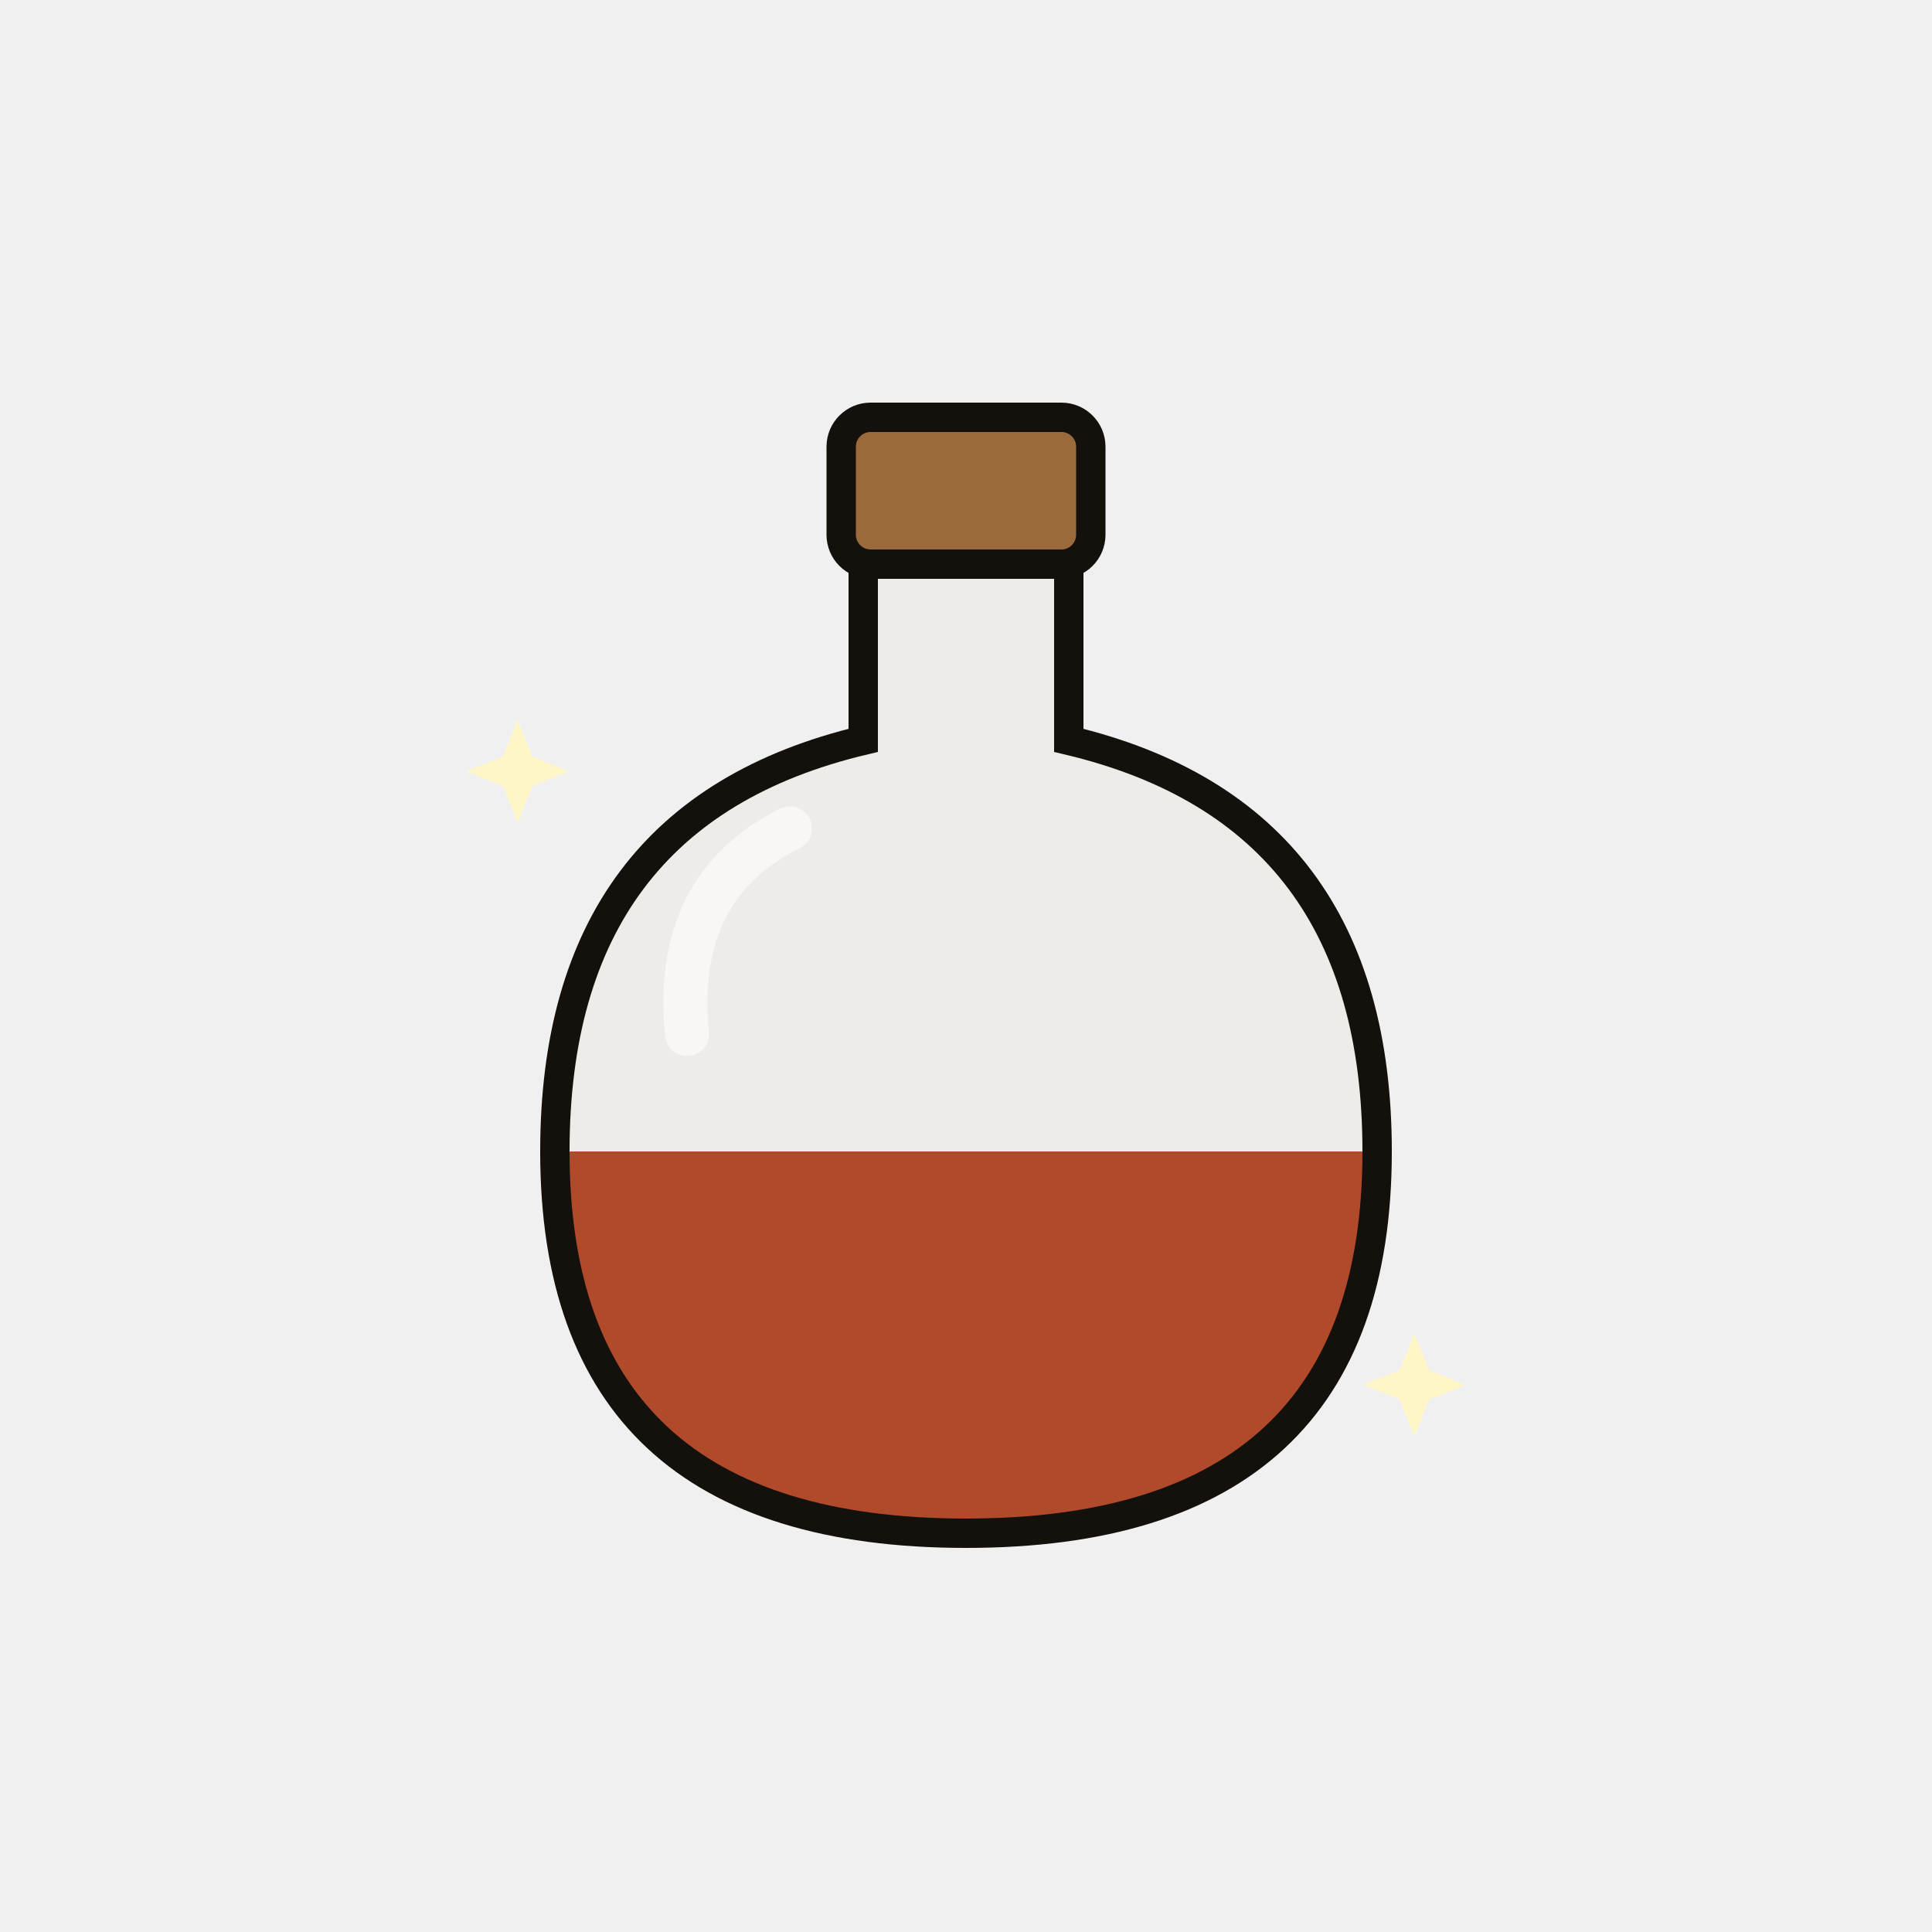
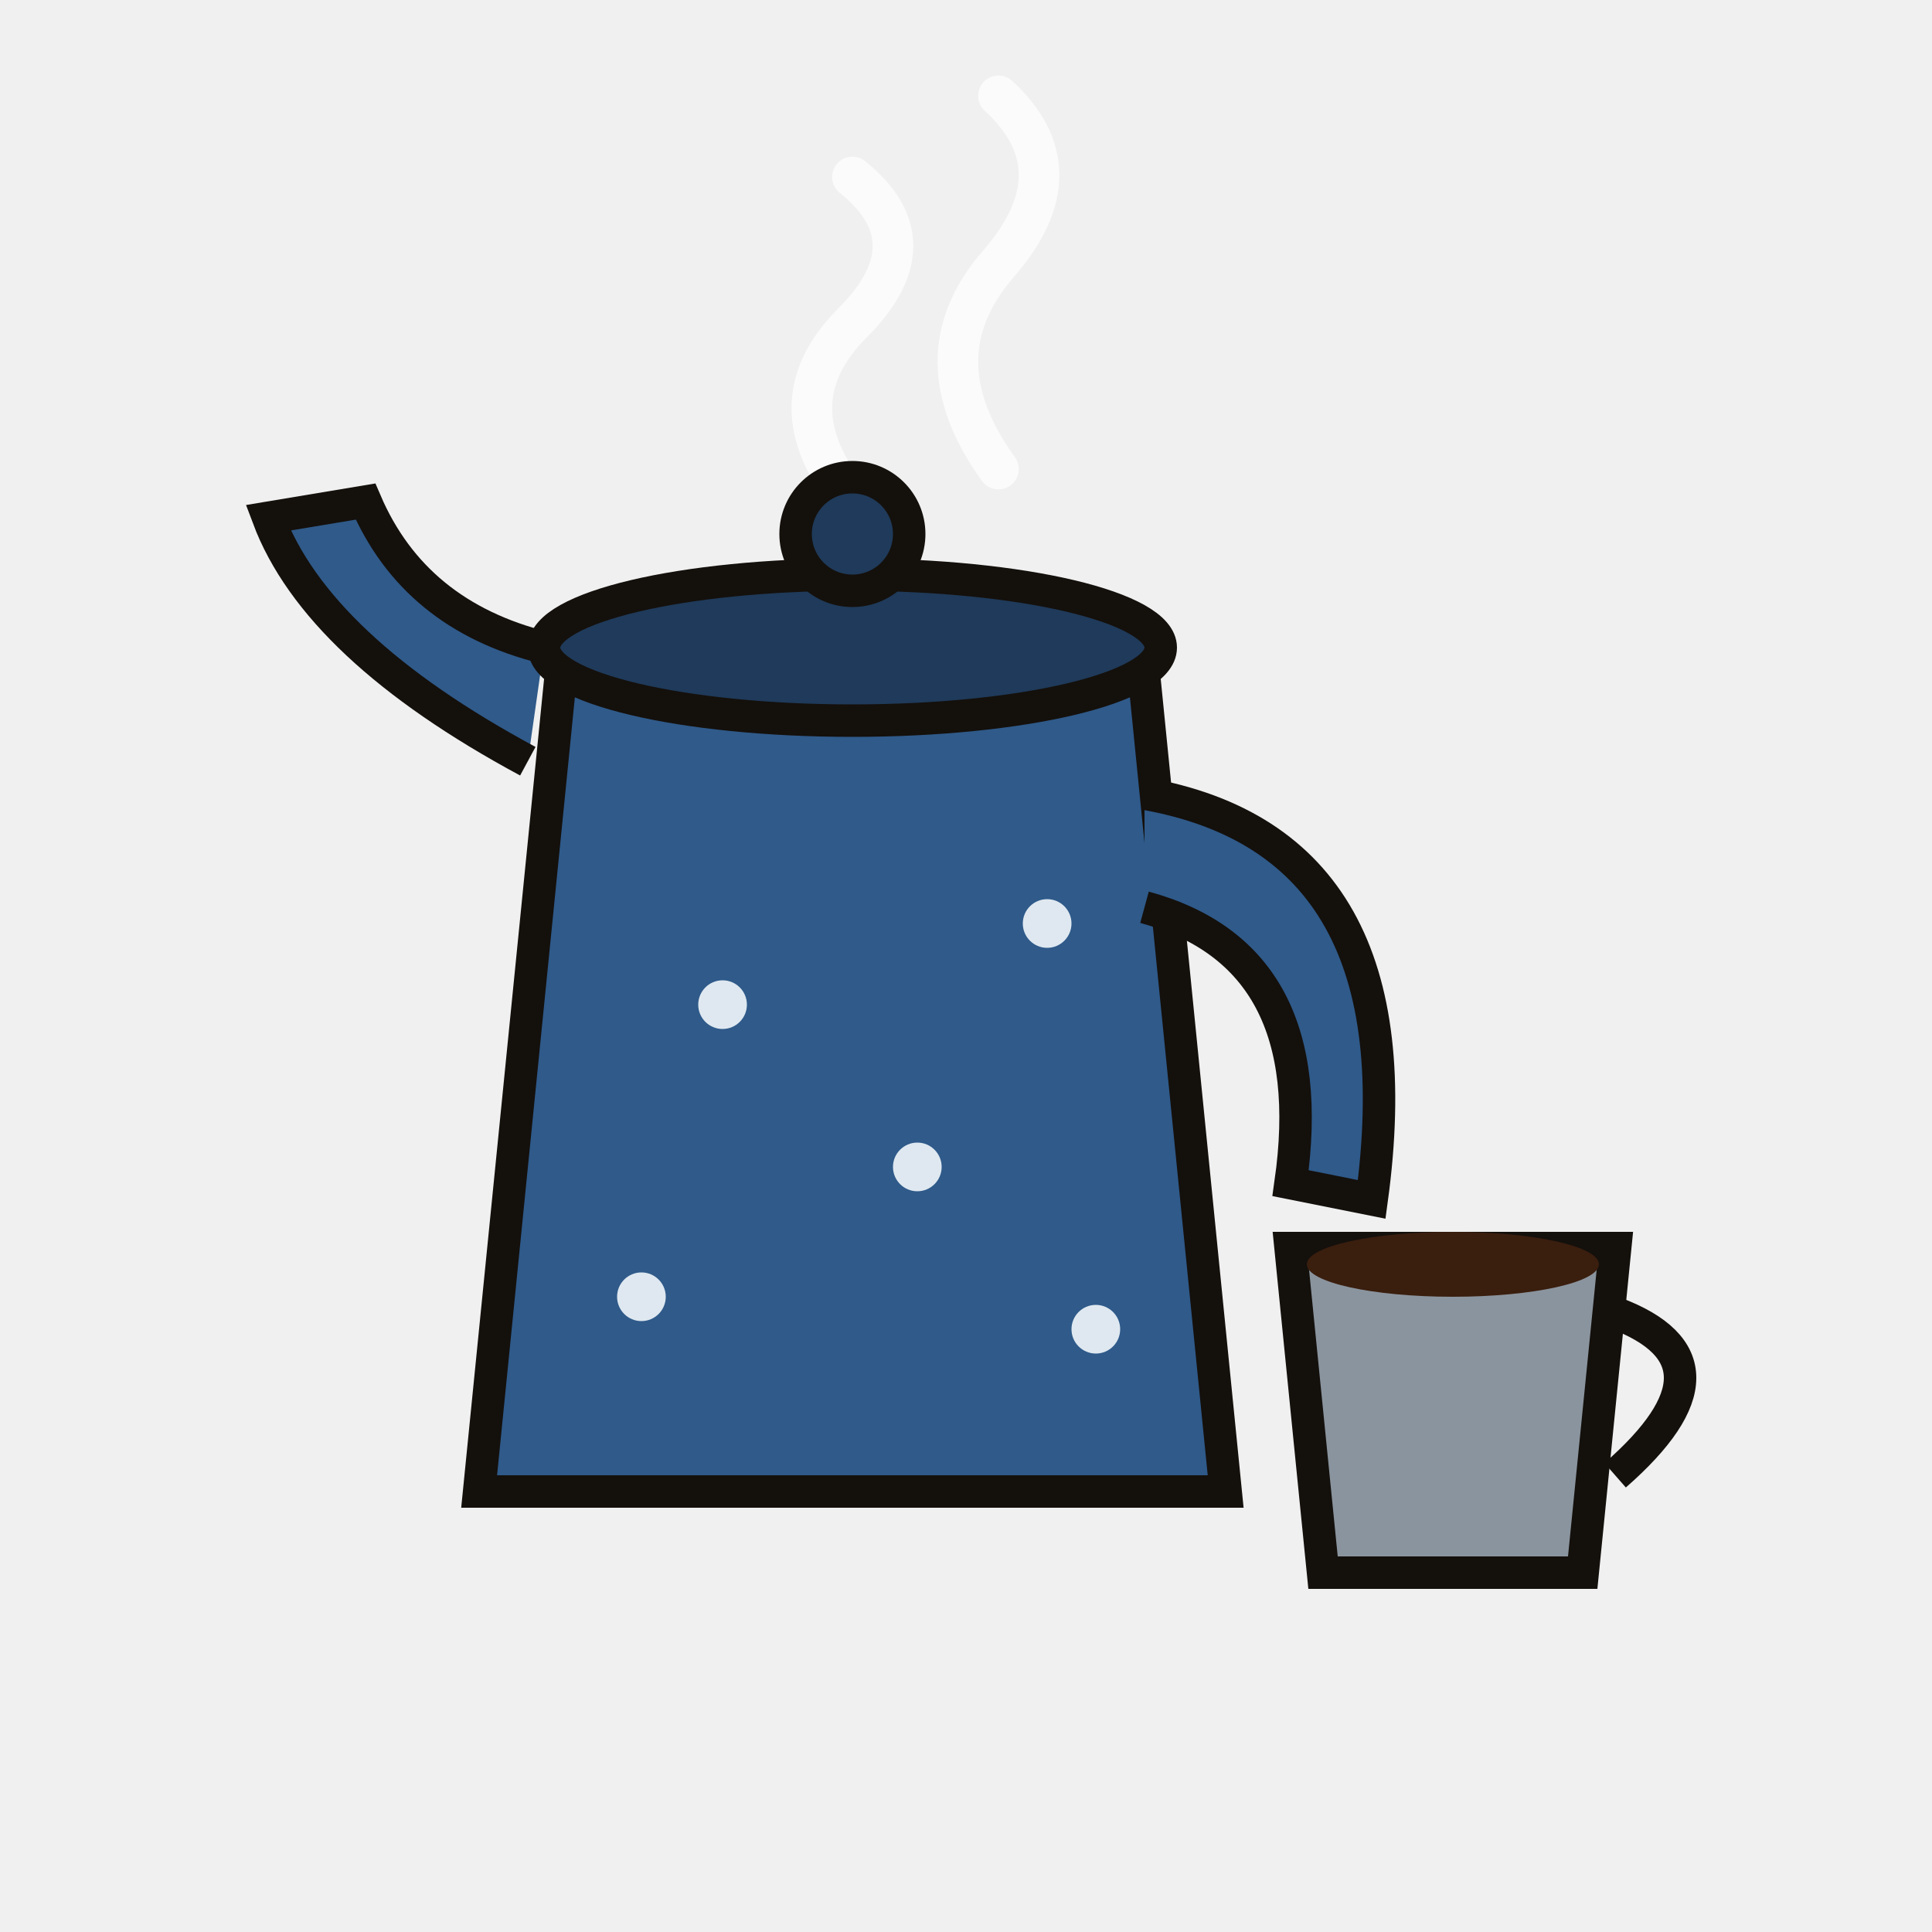
<svg xmlns="http://www.w3.org/2000/svg" viewBox="0 0 200 200" width="200" height="200">
  <defs />
-   <g transform="translate(100 104) scale(0.760)">
-     <clipPath id="bottle">
-       <path d="M-14,-62 L14,-62 L14,-36 Q56,-26 56,20 Q56,72 0,72 Q-56,72 -56,20 Q-56,-26 -14,-36 Z" />
-     </clipPath>
-     <path d="M-14,-62 L14,-62 L14,-36 Q56,-26 56,20 Q56,72 0,72 Q-56,72 -56,20 Q-56,-26 -14,-36 Z" fill="#e8e2d0" fill-opacity="0.25" />
-     <rect x="-60" y="20.0" width="120" height="60.0" fill="#b04a2a" clip-path="url(#bottle)" />
-     <path d="M-14,-62 L14,-62 L14,-36 Q56,-26 56,20 Q56,72 0,72 Q-56,72 -56,20 Q-56,-26 -14,-36 Z" fill="none" stroke="#14100c" stroke-width="4" />
-     <rect x="-17" y="-80" width="34" height="20" rx="4" fill="#9a6a3c" stroke="#14100c" stroke-width="4" />
-     <path d="M-38,4 Q-40,-16 -24,-24" fill="none" stroke="#ffffff" stroke-opacity="0.6" stroke-width="6" stroke-linecap="round" />
-     <path d="M61.075,44.784 L63.075,49.784 L68.075,51.784 L63.075,53.784 L61.075,58.784 L59.075,53.784 L54.075,51.784 L59.075,49.784 Z" fill="#fff6c8" />
-     <path d="M-61.075,-38.784 L-59.075,-33.784 L-54.075,-31.784 L-59.075,-29.784 L-61.075,-24.784 L-63.075,-29.784 L-68.075,-31.784 L-63.075,-33.784 Z" fill="#fff6c8" />
+   <g transform="translate(100 104) scale(0.840)">
+     <path d="M-14,-62 Q-24,-74 -14,-84 Q-4,-94 -14,-102" fill="none" stroke="#ffffff" stroke-width="5" stroke-linecap="round" opacity="0.75" />
+     <path d="M4,-66 Q-6,-79.8 4,-91.3 Q14,-102.8 4,-112" fill="none" stroke="#ffffff" stroke-width="5" stroke-linecap="round" opacity="0.75" />
+     <path d="M-50,-40 L22,-40 L32,60 L-60,60 Z" fill="#2f5a8a" stroke="#14100c" stroke-width="4" />
+     <path d="M22,-26 Q56,-20 50,24 L40,22 Q44,-6 22,-12" fill="#2f5a8a" stroke="#14100c" stroke-width="4" />
+     <path d="M-54,-30 Q-80,-44 -86,-60 L-74,-62 Q-68,-48 -52,-44" fill="#2f5a8a" stroke="#14100c" stroke-width="4" />
+     <ellipse cx="-14" cy="-44" rx="38" ry="9" fill="#1f3a5a" stroke="#14100c" stroke-width="4" />
+     <circle cx="-14" cy="-58" r="7" fill="#1f3a5a" stroke="#14100c" stroke-width="4" />
+     <circle cx="-30" cy="0" r="3" fill="#dfe8f0" />
+     <circle cx="-6" cy="20" r="3" fill="#dfe8f0" />
+     <circle cx="10" cy="-10" r="3" fill="#dfe8f0" />
+     <circle cx="-40" cy="36" r="3" fill="#dfe8f0" />
+     <circle cx="16" cy="40" r="3" fill="#dfe8f0" />
+     <path d="M40,30 L80,30 L76,70 L44,70 Z" fill="#8a949e" stroke="#14100c" stroke-width="4" />
+     <path d="M80,38 Q96,44 80,58" fill="none" stroke="#14100c" stroke-width="4" />
+     <ellipse cx="60" cy="32" rx="18" ry="4" fill="#3a1e0e" />
  </g>
</svg>
